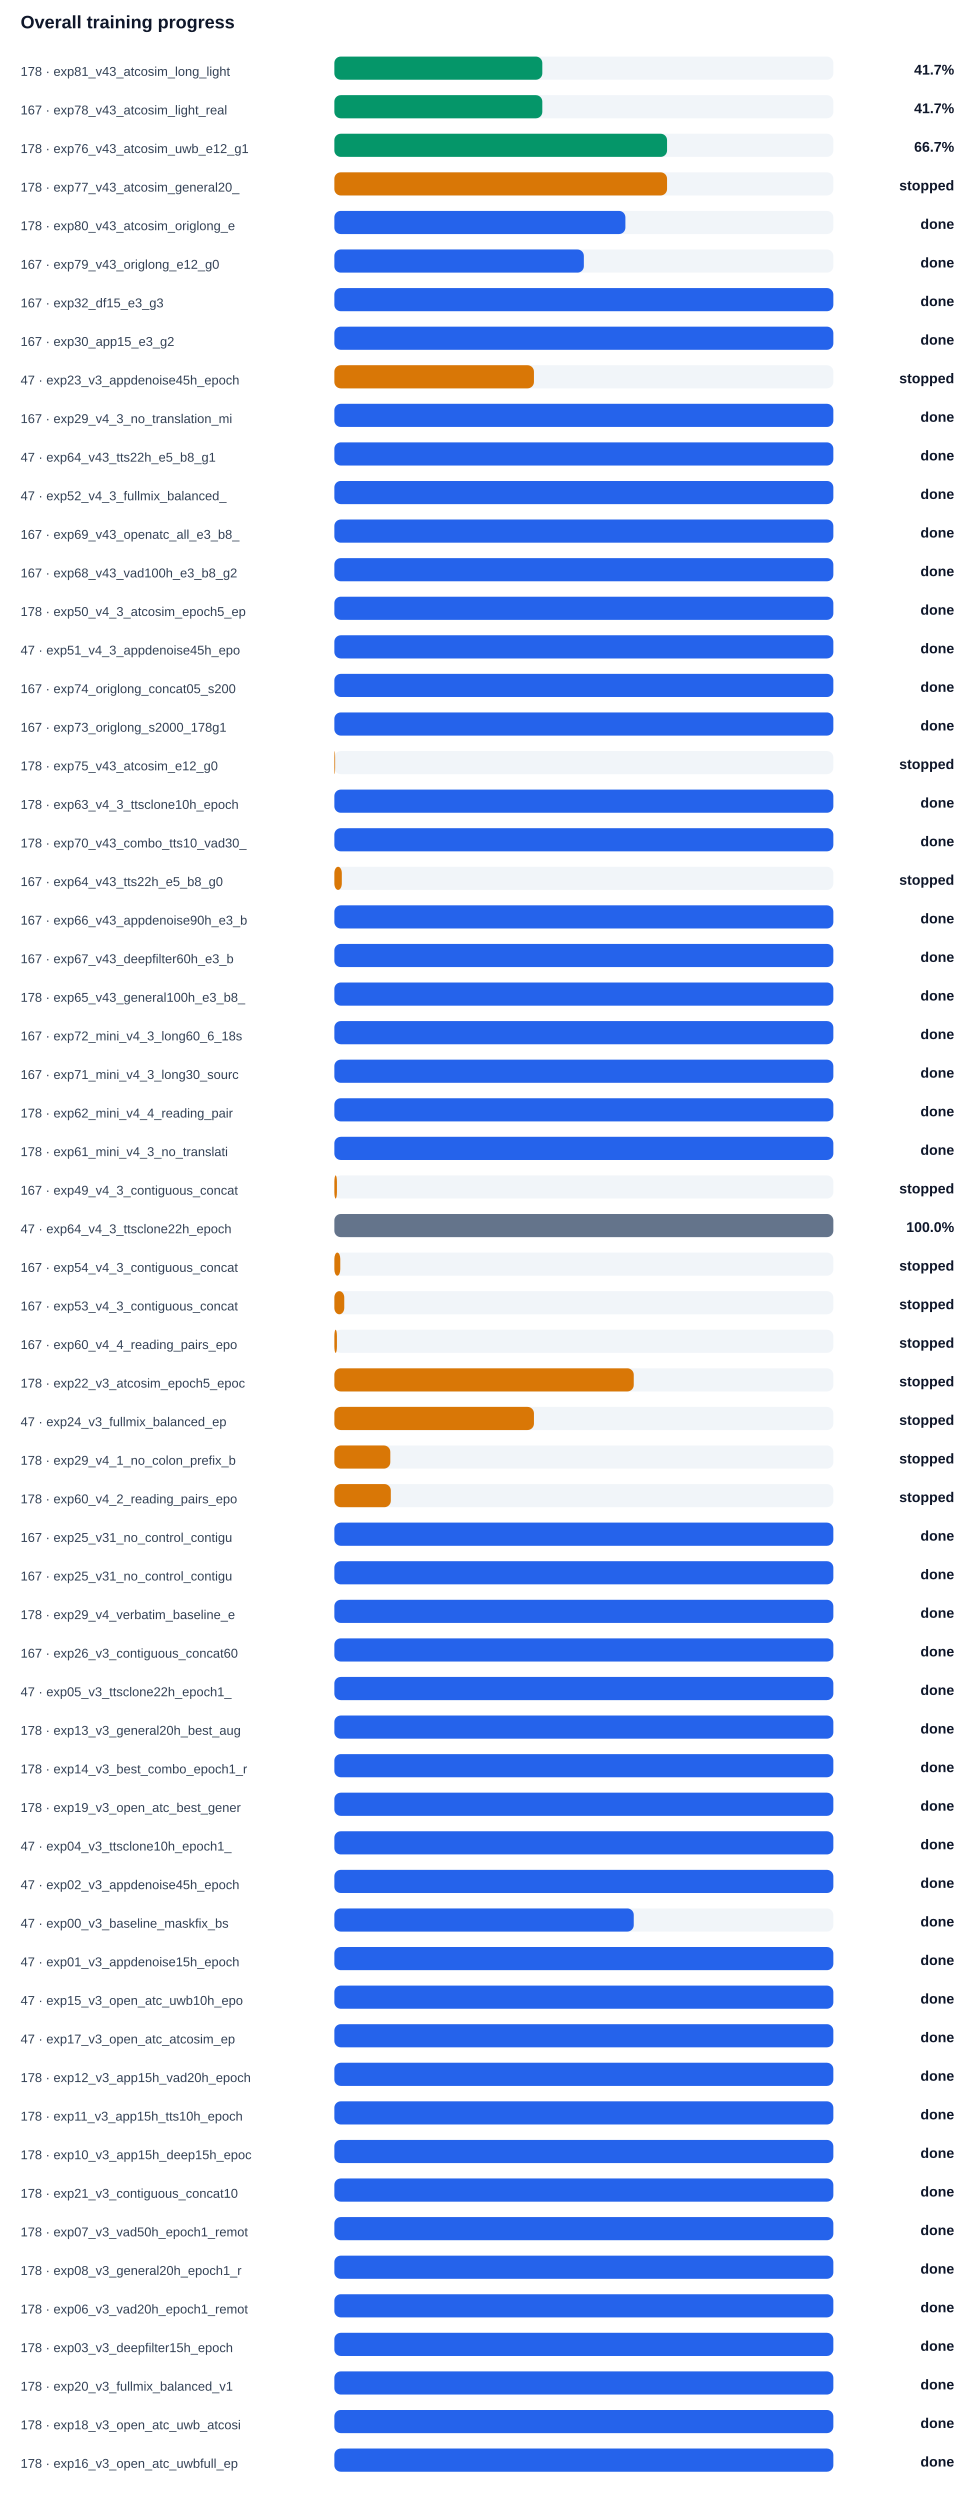
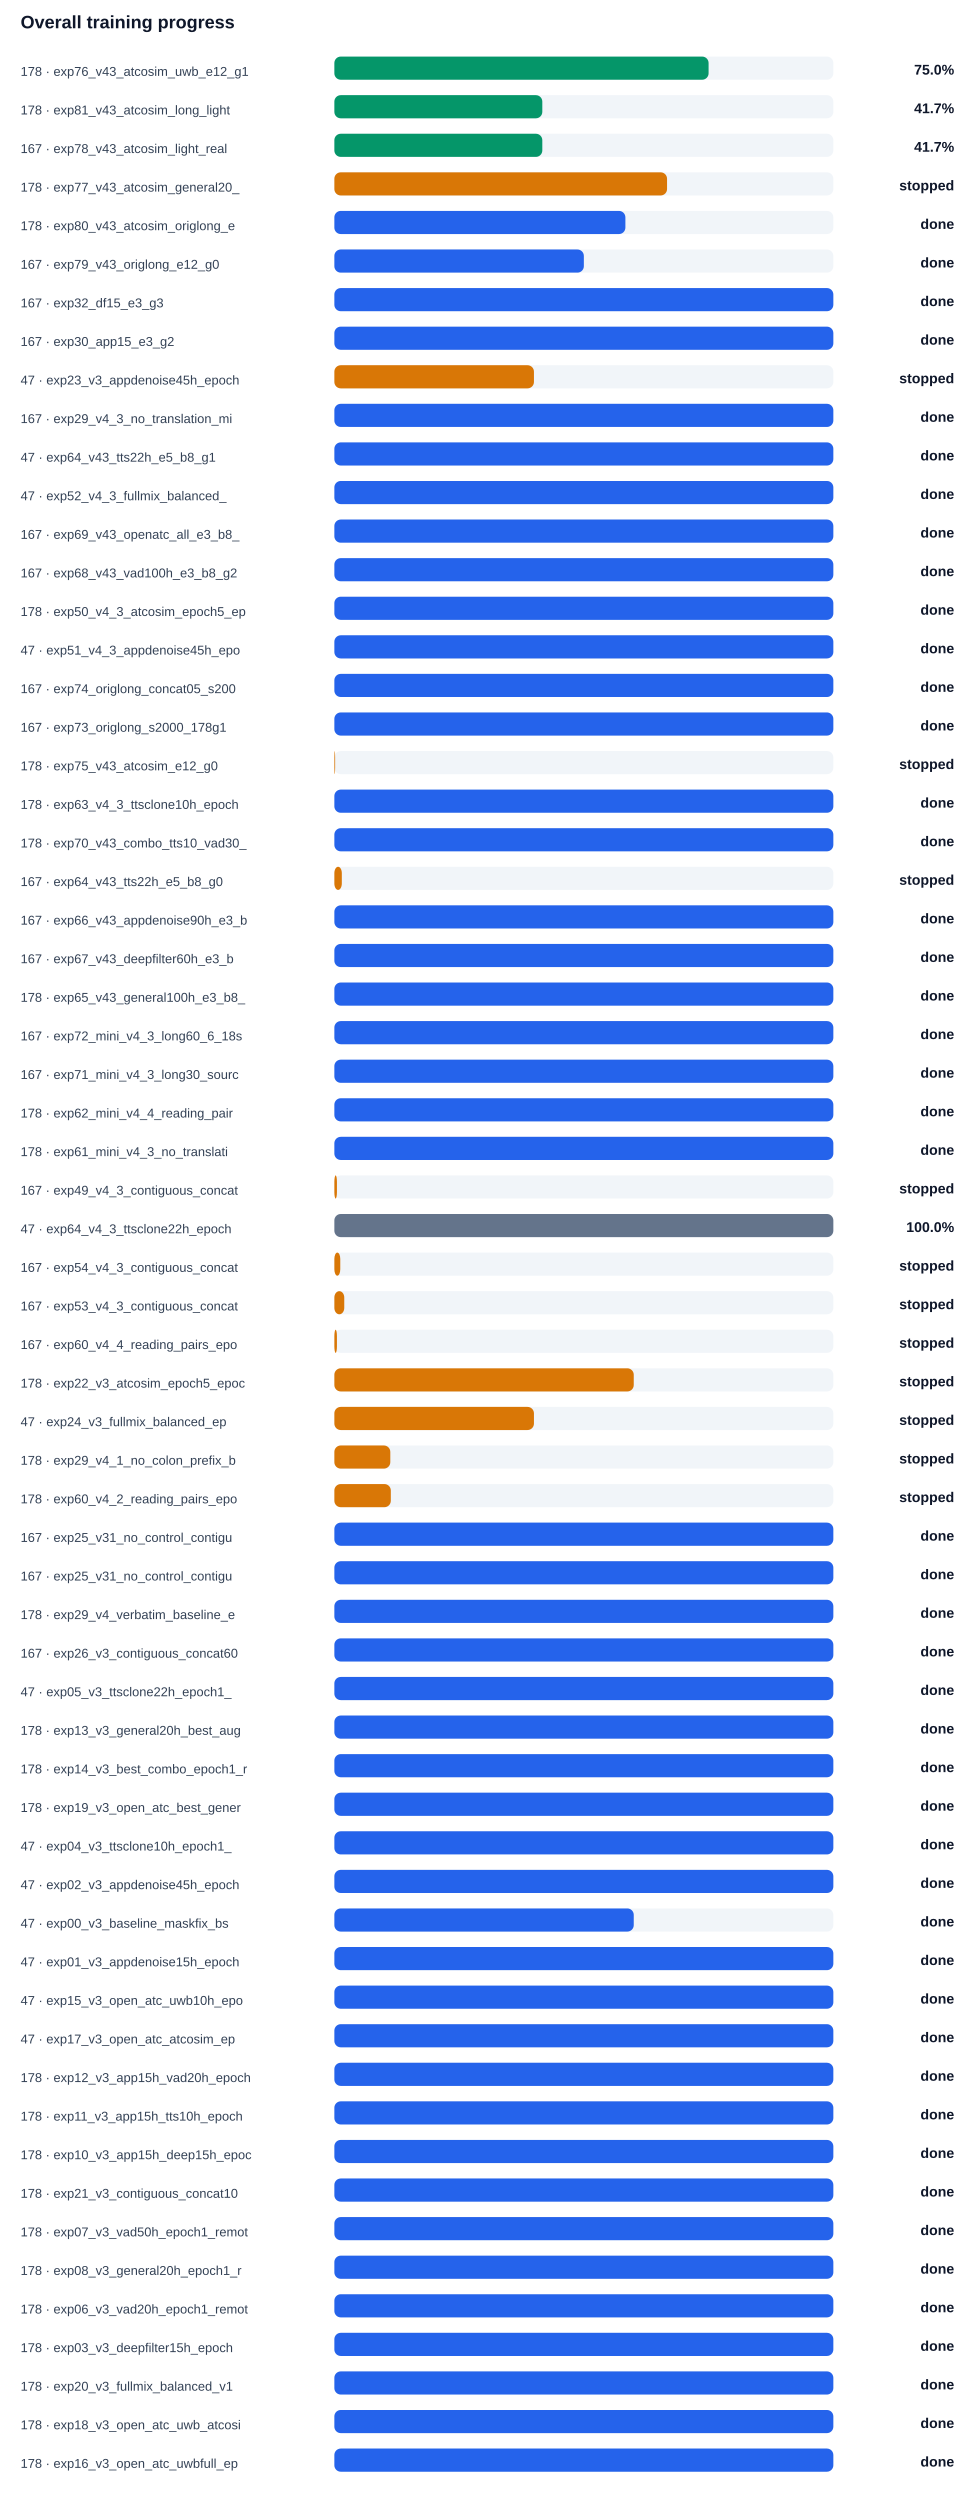
<svg xmlns="http://www.w3.org/2000/svg" width="100%" viewBox="0 0 760 1944" style="max-width:760px;background:#ffffff;border:1px solid #e5e7eb;border-radius:10px;">
  <text x="16.0" y="22.0" font-size="14" fill="#0f172a" text-anchor="start" font-family="Arial, sans-serif" font-weight="700">Overall training progress</text>
-   <text x="16.0" y="59.0" font-size="10" fill="#334155" text-anchor="start" font-family="Arial, sans-serif" font-weight="400">178 · exp81_v43_atcosim_long_light</text>
+   <text x="16.0" y="59.0" font-size="10" fill="#334155" text-anchor="start" font-family="Arial, sans-serif" font-weight="400">178 · exp76_v43_atcosim_uwb_e12_g1</text>
  <rect x="260" y="44" width="388" height="18" rx="5" fill="#f1f5f9" />
-   <rect x="260" y="44" width="161.7" height="18" rx="5" fill="#059669" />
-   <text x="742.0" y="58.0" font-size="11" fill="#0f172a" text-anchor="end" font-family="Arial, sans-serif" font-weight="700">41.7%</text>
-   <text x="16.0" y="89.0" font-size="10" fill="#334155" text-anchor="start" font-family="Arial, sans-serif" font-weight="400">167 · exp78_v43_atcosim_light_real</text>
+   <rect x="260" y="44" width="291.0" height="18" rx="5" fill="#059669" />
+   <text x="742.0" y="58.0" font-size="11" fill="#0f172a" text-anchor="end" font-family="Arial, sans-serif" font-weight="700">75.0%</text>
+   <text x="16.0" y="89.0" font-size="10" fill="#334155" text-anchor="start" font-family="Arial, sans-serif" font-weight="400">178 · exp81_v43_atcosim_long_light</text>
  <rect x="260" y="74" width="388" height="18" rx="5" fill="#f1f5f9" />
  <rect x="260" y="74" width="161.7" height="18" rx="5" fill="#059669" />
  <text x="742.0" y="88.0" font-size="11" fill="#0f172a" text-anchor="end" font-family="Arial, sans-serif" font-weight="700">41.7%</text>
-   <text x="16.0" y="119.0" font-size="10" fill="#334155" text-anchor="start" font-family="Arial, sans-serif" font-weight="400">178 · exp76_v43_atcosim_uwb_e12_g1</text>
+   <text x="16.0" y="119.0" font-size="10" fill="#334155" text-anchor="start" font-family="Arial, sans-serif" font-weight="400">167 · exp78_v43_atcosim_light_real</text>
  <rect x="260" y="104" width="388" height="18" rx="5" fill="#f1f5f9" />
-   <rect x="260" y="104" width="258.7" height="18" rx="5" fill="#059669" />
-   <text x="742.0" y="118.0" font-size="11" fill="#0f172a" text-anchor="end" font-family="Arial, sans-serif" font-weight="700">66.7%</text>
+   <rect x="260" y="104" width="161.7" height="18" rx="5" fill="#059669" />
+   <text x="742.0" y="118.0" font-size="11" fill="#0f172a" text-anchor="end" font-family="Arial, sans-serif" font-weight="700">41.7%</text>
  <text x="16.0" y="149.0" font-size="10" fill="#334155" text-anchor="start" font-family="Arial, sans-serif" font-weight="400">178 · exp77_v43_atcosim_general20_</text>
  <rect x="260" y="134" width="388" height="18" rx="5" fill="#f1f5f9" />
  <rect x="260" y="134" width="258.7" height="18" rx="5" fill="#d97706" />
  <text x="742.0" y="148.0" font-size="11" fill="#0f172a" text-anchor="end" font-family="Arial, sans-serif" font-weight="700">stopped</text>
  <text x="16.0" y="179.0" font-size="10" fill="#334155" text-anchor="start" font-family="Arial, sans-serif" font-weight="400">178 · exp80_v43_atcosim_origlong_e</text>
  <rect x="260" y="164" width="388" height="18" rx="5" fill="#f1f5f9" />
  <rect x="260" y="164" width="226.3" height="18" rx="5" fill="#2563eb" />
  <text x="742.0" y="178.0" font-size="11" fill="#0f172a" text-anchor="end" font-family="Arial, sans-serif" font-weight="700">done</text>
  <text x="16.0" y="209.0" font-size="10" fill="#334155" text-anchor="start" font-family="Arial, sans-serif" font-weight="400">167 · exp79_v43_origlong_e12_g0</text>
  <rect x="260" y="194" width="388" height="18" rx="5" fill="#f1f5f9" />
  <rect x="260" y="194" width="194.0" height="18" rx="5" fill="#2563eb" />
  <text x="742.0" y="208.0" font-size="11" fill="#0f172a" text-anchor="end" font-family="Arial, sans-serif" font-weight="700">done</text>
  <text x="16.0" y="239.0" font-size="10" fill="#334155" text-anchor="start" font-family="Arial, sans-serif" font-weight="400">167 · exp32_df15_e3_g3</text>
  <rect x="260" y="224" width="388" height="18" rx="5" fill="#f1f5f9" />
  <rect x="260" y="224" width="388.0" height="18" rx="5" fill="#2563eb" />
  <text x="742.0" y="238.0" font-size="11" fill="#0f172a" text-anchor="end" font-family="Arial, sans-serif" font-weight="700">done</text>
  <text x="16.0" y="269.0" font-size="10" fill="#334155" text-anchor="start" font-family="Arial, sans-serif" font-weight="400">167 · exp30_app15_e3_g2</text>
  <rect x="260" y="254" width="388" height="18" rx="5" fill="#f1f5f9" />
  <rect x="260" y="254" width="388.0" height="18" rx="5" fill="#2563eb" />
  <text x="742.0" y="268.0" font-size="11" fill="#0f172a" text-anchor="end" font-family="Arial, sans-serif" font-weight="700">done</text>
  <text x="16.0" y="299.0" font-size="10" fill="#334155" text-anchor="start" font-family="Arial, sans-serif" font-weight="400">47 · exp23_v3_appdenoise45h_epoch</text>
  <rect x="260" y="284" width="388" height="18" rx="5" fill="#f1f5f9" />
  <rect x="260" y="284" width="155.2" height="18" rx="5" fill="#d97706" />
  <text x="742.0" y="298.0" font-size="11" fill="#0f172a" text-anchor="end" font-family="Arial, sans-serif" font-weight="700">stopped</text>
  <text x="16.0" y="329.0" font-size="10" fill="#334155" text-anchor="start" font-family="Arial, sans-serif" font-weight="400">167 · exp29_v4_3_no_translation_mi</text>
  <rect x="260" y="314" width="388" height="18" rx="5" fill="#f1f5f9" />
  <rect x="260" y="314" width="388.0" height="18" rx="5" fill="#2563eb" />
  <text x="742.0" y="328.0" font-size="11" fill="#0f172a" text-anchor="end" font-family="Arial, sans-serif" font-weight="700">done</text>
  <text x="16.0" y="359.0" font-size="10" fill="#334155" text-anchor="start" font-family="Arial, sans-serif" font-weight="400">47 · exp64_v43_tts22h_e5_b8_g1</text>
  <rect x="260" y="344" width="388" height="18" rx="5" fill="#f1f5f9" />
  <rect x="260" y="344" width="388.0" height="18" rx="5" fill="#2563eb" />
  <text x="742.0" y="358.0" font-size="11" fill="#0f172a" text-anchor="end" font-family="Arial, sans-serif" font-weight="700">done</text>
  <text x="16.0" y="389.0" font-size="10" fill="#334155" text-anchor="start" font-family="Arial, sans-serif" font-weight="400">47 · exp52_v4_3_fullmix_balanced_</text>
  <rect x="260" y="374" width="388" height="18" rx="5" fill="#f1f5f9" />
  <rect x="260" y="374" width="388.0" height="18" rx="5" fill="#2563eb" />
  <text x="742.0" y="388.0" font-size="11" fill="#0f172a" text-anchor="end" font-family="Arial, sans-serif" font-weight="700">done</text>
  <text x="16.0" y="419.0" font-size="10" fill="#334155" text-anchor="start" font-family="Arial, sans-serif" font-weight="400">167 · exp69_v43_openatc_all_e3_b8_</text>
  <rect x="260" y="404" width="388" height="18" rx="5" fill="#f1f5f9" />
  <rect x="260" y="404" width="388.0" height="18" rx="5" fill="#2563eb" />
  <text x="742.0" y="418.0" font-size="11" fill="#0f172a" text-anchor="end" font-family="Arial, sans-serif" font-weight="700">done</text>
  <text x="16.0" y="449.0" font-size="10" fill="#334155" text-anchor="start" font-family="Arial, sans-serif" font-weight="400">167 · exp68_v43_vad100h_e3_b8_g2</text>
  <rect x="260" y="434" width="388" height="18" rx="5" fill="#f1f5f9" />
  <rect x="260" y="434" width="388.0" height="18" rx="5" fill="#2563eb" />
  <text x="742.0" y="448.0" font-size="11" fill="#0f172a" text-anchor="end" font-family="Arial, sans-serif" font-weight="700">done</text>
  <text x="16.0" y="479.0" font-size="10" fill="#334155" text-anchor="start" font-family="Arial, sans-serif" font-weight="400">178 · exp50_v4_3_atcosim_epoch5_ep</text>
  <rect x="260" y="464" width="388" height="18" rx="5" fill="#f1f5f9" />
  <rect x="260" y="464" width="388.0" height="18" rx="5" fill="#2563eb" />
  <text x="742.0" y="478.0" font-size="11" fill="#0f172a" text-anchor="end" font-family="Arial, sans-serif" font-weight="700">done</text>
  <text x="16.0" y="509.0" font-size="10" fill="#334155" text-anchor="start" font-family="Arial, sans-serif" font-weight="400">47 · exp51_v4_3_appdenoise45h_epo</text>
  <rect x="260" y="494" width="388" height="18" rx="5" fill="#f1f5f9" />
  <rect x="260" y="494" width="388.0" height="18" rx="5" fill="#2563eb" />
  <text x="742.0" y="508.0" font-size="11" fill="#0f172a" text-anchor="end" font-family="Arial, sans-serif" font-weight="700">done</text>
  <text x="16.0" y="539.0" font-size="10" fill="#334155" text-anchor="start" font-family="Arial, sans-serif" font-weight="400">167 · exp74_origlong_concat05_s200</text>
  <rect x="260" y="524" width="388" height="18" rx="5" fill="#f1f5f9" />
  <rect x="260" y="524" width="388.0" height="18" rx="5" fill="#2563eb" />
  <text x="742.0" y="538.0" font-size="11" fill="#0f172a" text-anchor="end" font-family="Arial, sans-serif" font-weight="700">done</text>
  <text x="16.0" y="569.0" font-size="10" fill="#334155" text-anchor="start" font-family="Arial, sans-serif" font-weight="400">167 · exp73_origlong_s2000_178g1</text>
  <rect x="260" y="554" width="388" height="18" rx="5" fill="#f1f5f9" />
  <rect x="260" y="554" width="388.0" height="18" rx="5" fill="#2563eb" />
  <text x="742.0" y="568.0" font-size="11" fill="#0f172a" text-anchor="end" font-family="Arial, sans-serif" font-weight="700">done</text>
  <text x="16.0" y="599.0" font-size="10" fill="#334155" text-anchor="start" font-family="Arial, sans-serif" font-weight="400">178 · exp75_v43_atcosim_e12_g0</text>
  <rect x="260" y="584" width="388" height="18" rx="5" fill="#f1f5f9" />
  <rect x="260" y="584" width="0.6" height="18" rx="5" fill="#d97706" />
  <text x="742.0" y="598.0" font-size="11" fill="#0f172a" text-anchor="end" font-family="Arial, sans-serif" font-weight="700">stopped</text>
  <text x="16.0" y="629.0" font-size="10" fill="#334155" text-anchor="start" font-family="Arial, sans-serif" font-weight="400">178 · exp63_v4_3_ttsclone10h_epoch</text>
  <rect x="260" y="614" width="388" height="18" rx="5" fill="#f1f5f9" />
  <rect x="260" y="614" width="388.0" height="18" rx="5" fill="#2563eb" />
  <text x="742.0" y="628.0" font-size="11" fill="#0f172a" text-anchor="end" font-family="Arial, sans-serif" font-weight="700">done</text>
  <text x="16.0" y="659.0" font-size="10" fill="#334155" text-anchor="start" font-family="Arial, sans-serif" font-weight="400">178 · exp70_v43_combo_tts10_vad30_</text>
  <rect x="260" y="644" width="388" height="18" rx="5" fill="#f1f5f9" />
  <rect x="260" y="644" width="388.0" height="18" rx="5" fill="#2563eb" />
  <text x="742.0" y="658.0" font-size="11" fill="#0f172a" text-anchor="end" font-family="Arial, sans-serif" font-weight="700">done</text>
  <text x="16.0" y="689.0" font-size="10" fill="#334155" text-anchor="start" font-family="Arial, sans-serif" font-weight="400">167 · exp64_v43_tts22h_e5_b8_g0</text>
  <rect x="260" y="674" width="388" height="18" rx="5" fill="#f1f5f9" />
  <rect x="260" y="674" width="5.8" height="18" rx="5" fill="#d97706" />
  <text x="742.0" y="688.0" font-size="11" fill="#0f172a" text-anchor="end" font-family="Arial, sans-serif" font-weight="700">stopped</text>
  <text x="16.0" y="719.0" font-size="10" fill="#334155" text-anchor="start" font-family="Arial, sans-serif" font-weight="400">167 · exp66_v43_appdenoise90h_e3_b</text>
  <rect x="260" y="704" width="388" height="18" rx="5" fill="#f1f5f9" />
  <rect x="260" y="704" width="388.0" height="18" rx="5" fill="#2563eb" />
  <text x="742.0" y="718.0" font-size="11" fill="#0f172a" text-anchor="end" font-family="Arial, sans-serif" font-weight="700">done</text>
  <text x="16.0" y="749.0" font-size="10" fill="#334155" text-anchor="start" font-family="Arial, sans-serif" font-weight="400">167 · exp67_v43_deepfilter60h_e3_b</text>
  <rect x="260" y="734" width="388" height="18" rx="5" fill="#f1f5f9" />
  <rect x="260" y="734" width="388.0" height="18" rx="5" fill="#2563eb" />
  <text x="742.0" y="748.0" font-size="11" fill="#0f172a" text-anchor="end" font-family="Arial, sans-serif" font-weight="700">done</text>
  <text x="16.0" y="779.0" font-size="10" fill="#334155" text-anchor="start" font-family="Arial, sans-serif" font-weight="400">178 · exp65_v43_general100h_e3_b8_</text>
  <rect x="260" y="764" width="388" height="18" rx="5" fill="#f1f5f9" />
  <rect x="260" y="764" width="388.0" height="18" rx="5" fill="#2563eb" />
  <text x="742.0" y="778.0" font-size="11" fill="#0f172a" text-anchor="end" font-family="Arial, sans-serif" font-weight="700">done</text>
  <text x="16.0" y="809.0" font-size="10" fill="#334155" text-anchor="start" font-family="Arial, sans-serif" font-weight="400">167 · exp72_mini_v4_3_long60_6_18s</text>
  <rect x="260" y="794" width="388" height="18" rx="5" fill="#f1f5f9" />
  <rect x="260" y="794" width="388.0" height="18" rx="5" fill="#2563eb" />
  <text x="742.0" y="808.0" font-size="11" fill="#0f172a" text-anchor="end" font-family="Arial, sans-serif" font-weight="700">done</text>
  <text x="16.0" y="839.0" font-size="10" fill="#334155" text-anchor="start" font-family="Arial, sans-serif" font-weight="400">167 · exp71_mini_v4_3_long30_sourc</text>
  <rect x="260" y="824" width="388" height="18" rx="5" fill="#f1f5f9" />
  <rect x="260" y="824" width="388.0" height="18" rx="5" fill="#2563eb" />
  <text x="742.0" y="838.0" font-size="11" fill="#0f172a" text-anchor="end" font-family="Arial, sans-serif" font-weight="700">done</text>
  <text x="16.0" y="869.0" font-size="10" fill="#334155" text-anchor="start" font-family="Arial, sans-serif" font-weight="400">178 · exp62_mini_v4_4_reading_pair</text>
  <rect x="260" y="854" width="388" height="18" rx="5" fill="#f1f5f9" />
  <rect x="260" y="854" width="388.0" height="18" rx="5" fill="#2563eb" />
  <text x="742.0" y="868.0" font-size="11" fill="#0f172a" text-anchor="end" font-family="Arial, sans-serif" font-weight="700">done</text>
  <text x="16.0" y="899.0" font-size="10" fill="#334155" text-anchor="start" font-family="Arial, sans-serif" font-weight="400">178 · exp61_mini_v4_3_no_translati</text>
  <rect x="260" y="884" width="388" height="18" rx="5" fill="#f1f5f9" />
  <rect x="260" y="884" width="388.0" height="18" rx="5" fill="#2563eb" />
  <text x="742.0" y="898.0" font-size="11" fill="#0f172a" text-anchor="end" font-family="Arial, sans-serif" font-weight="700">done</text>
  <text x="16.0" y="929.0" font-size="10" fill="#334155" text-anchor="start" font-family="Arial, sans-serif" font-weight="400">167 · exp49_v4_3_contiguous_concat</text>
  <rect x="260" y="914" width="388" height="18" rx="5" fill="#f1f5f9" />
  <rect x="260" y="914" width="2.0" height="18" rx="5" fill="#d97706" />
  <text x="742.0" y="928.0" font-size="11" fill="#0f172a" text-anchor="end" font-family="Arial, sans-serif" font-weight="700">stopped</text>
  <text x="16.0" y="959.0" font-size="10" fill="#334155" text-anchor="start" font-family="Arial, sans-serif" font-weight="400">47 · exp64_v4_3_ttsclone22h_epoch</text>
  <rect x="260" y="944" width="388" height="18" rx="5" fill="#f1f5f9" />
  <rect x="260" y="944" width="388.0" height="18" rx="5" fill="#64748b" />
  <text x="742.0" y="958.0" font-size="11" fill="#0f172a" text-anchor="end" font-family="Arial, sans-serif" font-weight="700">100.0%</text>
  <text x="16.0" y="989.0" font-size="10" fill="#334155" text-anchor="start" font-family="Arial, sans-serif" font-weight="400">167 · exp54_v4_3_contiguous_concat</text>
  <rect x="260" y="974" width="388" height="18" rx="5" fill="#f1f5f9" />
  <rect x="260" y="974" width="4.6" height="18" rx="5" fill="#d97706" />
  <text x="742.0" y="988.0" font-size="11" fill="#0f172a" text-anchor="end" font-family="Arial, sans-serif" font-weight="700">stopped</text>
  <text x="16.0" y="1019.0" font-size="10" fill="#334155" text-anchor="start" font-family="Arial, sans-serif" font-weight="400">167 · exp53_v4_3_contiguous_concat</text>
  <rect x="260" y="1004" width="388" height="18" rx="5" fill="#f1f5f9" />
  <rect x="260" y="1004" width="7.7" height="18" rx="5" fill="#d97706" />
  <text x="742.0" y="1018.0" font-size="11" fill="#0f172a" text-anchor="end" font-family="Arial, sans-serif" font-weight="700">stopped</text>
  <text x="16.0" y="1049.0" font-size="10" fill="#334155" text-anchor="start" font-family="Arial, sans-serif" font-weight="400">167 · exp60_v4_4_reading_pairs_epo</text>
  <rect x="260" y="1034" width="388" height="18" rx="5" fill="#f1f5f9" />
  <rect x="260" y="1034" width="2.0" height="18" rx="5" fill="#d97706" />
  <text x="742.0" y="1048.0" font-size="11" fill="#0f172a" text-anchor="end" font-family="Arial, sans-serif" font-weight="700">stopped</text>
  <text x="16.0" y="1079.0" font-size="10" fill="#334155" text-anchor="start" font-family="Arial, sans-serif" font-weight="400">178 · exp22_v3_atcosim_epoch5_epoc</text>
  <rect x="260" y="1064" width="388" height="18" rx="5" fill="#f1f5f9" />
  <rect x="260" y="1064" width="232.8" height="18" rx="5" fill="#d97706" />
  <text x="742.0" y="1078.0" font-size="11" fill="#0f172a" text-anchor="end" font-family="Arial, sans-serif" font-weight="700">stopped</text>
  <text x="16.0" y="1109.0" font-size="10" fill="#334155" text-anchor="start" font-family="Arial, sans-serif" font-weight="400">47 · exp24_v3_fullmix_balanced_ep</text>
  <rect x="260" y="1094" width="388" height="18" rx="5" fill="#f1f5f9" />
  <rect x="260" y="1094" width="155.2" height="18" rx="5" fill="#d97706" />
  <text x="742.0" y="1108.0" font-size="11" fill="#0f172a" text-anchor="end" font-family="Arial, sans-serif" font-weight="700">stopped</text>
  <text x="16.0" y="1139.0" font-size="10" fill="#334155" text-anchor="start" font-family="Arial, sans-serif" font-weight="400">178 · exp29_v4_1_no_colon_prefix_b</text>
  <rect x="260" y="1124" width="388" height="18" rx="5" fill="#f1f5f9" />
  <rect x="260" y="1124" width="43.5" height="18" rx="5" fill="#d97706" />
  <text x="742.0" y="1138.0" font-size="11" fill="#0f172a" text-anchor="end" font-family="Arial, sans-serif" font-weight="700">stopped</text>
  <text x="16.0" y="1169.0" font-size="10" fill="#334155" text-anchor="start" font-family="Arial, sans-serif" font-weight="400">178 · exp60_v4_2_reading_pairs_epo</text>
  <rect x="260" y="1154" width="388" height="18" rx="5" fill="#f1f5f9" />
  <rect x="260" y="1154" width="43.9" height="18" rx="5" fill="#d97706" />
  <text x="742.0" y="1168.0" font-size="11" fill="#0f172a" text-anchor="end" font-family="Arial, sans-serif" font-weight="700">stopped</text>
  <text x="16.0" y="1199.0" font-size="10" fill="#334155" text-anchor="start" font-family="Arial, sans-serif" font-weight="400">167 · exp25_v31_no_control_contigu</text>
  <rect x="260" y="1184" width="388" height="18" rx="5" fill="#f1f5f9" />
  <rect x="260" y="1184" width="388.0" height="18" rx="5" fill="#2563eb" />
  <text x="742.0" y="1198.0" font-size="11" fill="#0f172a" text-anchor="end" font-family="Arial, sans-serif" font-weight="700">done</text>
  <text x="16.0" y="1229.0" font-size="10" fill="#334155" text-anchor="start" font-family="Arial, sans-serif" font-weight="400">167 · exp25_v31_no_control_contigu</text>
  <rect x="260" y="1214" width="388" height="18" rx="5" fill="#f1f5f9" />
  <rect x="260" y="1214" width="388.0" height="18" rx="5" fill="#2563eb" />
  <text x="742.0" y="1228.0" font-size="11" fill="#0f172a" text-anchor="end" font-family="Arial, sans-serif" font-weight="700">done</text>
  <text x="16.0" y="1259.0" font-size="10" fill="#334155" text-anchor="start" font-family="Arial, sans-serif" font-weight="400">178 · exp29_v4_verbatim_baseline_e</text>
  <rect x="260" y="1244" width="388" height="18" rx="5" fill="#f1f5f9" />
  <rect x="260" y="1244" width="388.0" height="18" rx="5" fill="#2563eb" />
  <text x="742.0" y="1258.0" font-size="11" fill="#0f172a" text-anchor="end" font-family="Arial, sans-serif" font-weight="700">done</text>
  <text x="16.0" y="1289.0" font-size="10" fill="#334155" text-anchor="start" font-family="Arial, sans-serif" font-weight="400">167 · exp26_v3_contiguous_concat60</text>
  <rect x="260" y="1274" width="388" height="18" rx="5" fill="#f1f5f9" />
  <rect x="260" y="1274" width="388.0" height="18" rx="5" fill="#2563eb" />
  <text x="742.0" y="1288.0" font-size="11" fill="#0f172a" text-anchor="end" font-family="Arial, sans-serif" font-weight="700">done</text>
  <text x="16.0" y="1319.0" font-size="10" fill="#334155" text-anchor="start" font-family="Arial, sans-serif" font-weight="400">47 · exp05_v3_ttsclone22h_epoch1_</text>
  <rect x="260" y="1304" width="388" height="18" rx="5" fill="#f1f5f9" />
  <rect x="260" y="1304" width="388.0" height="18" rx="5" fill="#2563eb" />
  <text x="742.0" y="1318.0" font-size="11" fill="#0f172a" text-anchor="end" font-family="Arial, sans-serif" font-weight="700">done</text>
  <text x="16.0" y="1349.0" font-size="10" fill="#334155" text-anchor="start" font-family="Arial, sans-serif" font-weight="400">178 · exp13_v3_general20h_best_aug</text>
  <rect x="260" y="1334" width="388" height="18" rx="5" fill="#f1f5f9" />
  <rect x="260" y="1334" width="388.0" height="18" rx="5" fill="#2563eb" />
  <text x="742.0" y="1348.0" font-size="11" fill="#0f172a" text-anchor="end" font-family="Arial, sans-serif" font-weight="700">done</text>
  <text x="16.0" y="1379.0" font-size="10" fill="#334155" text-anchor="start" font-family="Arial, sans-serif" font-weight="400">178 · exp14_v3_best_combo_epoch1_r</text>
  <rect x="260" y="1364" width="388" height="18" rx="5" fill="#f1f5f9" />
  <rect x="260" y="1364" width="388.0" height="18" rx="5" fill="#2563eb" />
  <text x="742.0" y="1378.0" font-size="11" fill="#0f172a" text-anchor="end" font-family="Arial, sans-serif" font-weight="700">done</text>
  <text x="16.0" y="1409.0" font-size="10" fill="#334155" text-anchor="start" font-family="Arial, sans-serif" font-weight="400">178 · exp19_v3_open_atc_best_gener</text>
  <rect x="260" y="1394" width="388" height="18" rx="5" fill="#f1f5f9" />
  <rect x="260" y="1394" width="388.0" height="18" rx="5" fill="#2563eb" />
  <text x="742.0" y="1408.0" font-size="11" fill="#0f172a" text-anchor="end" font-family="Arial, sans-serif" font-weight="700">done</text>
  <text x="16.0" y="1439.0" font-size="10" fill="#334155" text-anchor="start" font-family="Arial, sans-serif" font-weight="400">47 · exp04_v3_ttsclone10h_epoch1_</text>
  <rect x="260" y="1424" width="388" height="18" rx="5" fill="#f1f5f9" />
  <rect x="260" y="1424" width="388.0" height="18" rx="5" fill="#2563eb" />
  <text x="742.0" y="1438.0" font-size="11" fill="#0f172a" text-anchor="end" font-family="Arial, sans-serif" font-weight="700">done</text>
  <text x="16.0" y="1469.0" font-size="10" fill="#334155" text-anchor="start" font-family="Arial, sans-serif" font-weight="400">47 · exp02_v3_appdenoise45h_epoch</text>
  <rect x="260" y="1454" width="388" height="18" rx="5" fill="#f1f5f9" />
  <rect x="260" y="1454" width="388.0" height="18" rx="5" fill="#2563eb" />
  <text x="742.0" y="1468.0" font-size="11" fill="#0f172a" text-anchor="end" font-family="Arial, sans-serif" font-weight="700">done</text>
  <text x="16.0" y="1499.0" font-size="10" fill="#334155" text-anchor="start" font-family="Arial, sans-serif" font-weight="400">47 · exp00_v3_baseline_maskfix_bs</text>
  <rect x="260" y="1484" width="388" height="18" rx="5" fill="#f1f5f9" />
  <rect x="260" y="1484" width="232.8" height="18" rx="5" fill="#2563eb" />
  <text x="742.0" y="1498.0" font-size="11" fill="#0f172a" text-anchor="end" font-family="Arial, sans-serif" font-weight="700">done</text>
  <text x="16.0" y="1529.0" font-size="10" fill="#334155" text-anchor="start" font-family="Arial, sans-serif" font-weight="400">47 · exp01_v3_appdenoise15h_epoch</text>
  <rect x="260" y="1514" width="388" height="18" rx="5" fill="#f1f5f9" />
  <rect x="260" y="1514" width="388.0" height="18" rx="5" fill="#2563eb" />
  <text x="742.0" y="1528.0" font-size="11" fill="#0f172a" text-anchor="end" font-family="Arial, sans-serif" font-weight="700">done</text>
  <text x="16.0" y="1559.0" font-size="10" fill="#334155" text-anchor="start" font-family="Arial, sans-serif" font-weight="400">47 · exp15_v3_open_atc_uwb10h_epo</text>
  <rect x="260" y="1544" width="388" height="18" rx="5" fill="#f1f5f9" />
  <rect x="260" y="1544" width="388.0" height="18" rx="5" fill="#2563eb" />
  <text x="742.0" y="1558.0" font-size="11" fill="#0f172a" text-anchor="end" font-family="Arial, sans-serif" font-weight="700">done</text>
  <text x="16.0" y="1589.0" font-size="10" fill="#334155" text-anchor="start" font-family="Arial, sans-serif" font-weight="400">47 · exp17_v3_open_atc_atcosim_ep</text>
  <rect x="260" y="1574" width="388" height="18" rx="5" fill="#f1f5f9" />
  <rect x="260" y="1574" width="388.0" height="18" rx="5" fill="#2563eb" />
  <text x="742.0" y="1588.0" font-size="11" fill="#0f172a" text-anchor="end" font-family="Arial, sans-serif" font-weight="700">done</text>
  <text x="16.0" y="1619.0" font-size="10" fill="#334155" text-anchor="start" font-family="Arial, sans-serif" font-weight="400">178 · exp12_v3_app15h_vad20h_epoch</text>
  <rect x="260" y="1604" width="388" height="18" rx="5" fill="#f1f5f9" />
  <rect x="260" y="1604" width="388.0" height="18" rx="5" fill="#2563eb" />
  <text x="742.0" y="1618.0" font-size="11" fill="#0f172a" text-anchor="end" font-family="Arial, sans-serif" font-weight="700">done</text>
  <text x="16.0" y="1649.0" font-size="10" fill="#334155" text-anchor="start" font-family="Arial, sans-serif" font-weight="400">178 · exp11_v3_app15h_tts10h_epoch</text>
  <rect x="260" y="1634" width="388" height="18" rx="5" fill="#f1f5f9" />
  <rect x="260" y="1634" width="388.0" height="18" rx="5" fill="#2563eb" />
  <text x="742.0" y="1648.0" font-size="11" fill="#0f172a" text-anchor="end" font-family="Arial, sans-serif" font-weight="700">done</text>
  <text x="16.0" y="1679.0" font-size="10" fill="#334155" text-anchor="start" font-family="Arial, sans-serif" font-weight="400">178 · exp10_v3_app15h_deep15h_epoc</text>
  <rect x="260" y="1664" width="388" height="18" rx="5" fill="#f1f5f9" />
  <rect x="260" y="1664" width="388.0" height="18" rx="5" fill="#2563eb" />
  <text x="742.0" y="1678.0" font-size="11" fill="#0f172a" text-anchor="end" font-family="Arial, sans-serif" font-weight="700">done</text>
  <text x="16.0" y="1709.0" font-size="10" fill="#334155" text-anchor="start" font-family="Arial, sans-serif" font-weight="400">178 · exp21_v3_contiguous_concat10</text>
  <rect x="260" y="1694" width="388" height="18" rx="5" fill="#f1f5f9" />
  <rect x="260" y="1694" width="388.0" height="18" rx="5" fill="#2563eb" />
  <text x="742.0" y="1708.0" font-size="11" fill="#0f172a" text-anchor="end" font-family="Arial, sans-serif" font-weight="700">done</text>
  <text x="16.0" y="1739.0" font-size="10" fill="#334155" text-anchor="start" font-family="Arial, sans-serif" font-weight="400">178 · exp07_v3_vad50h_epoch1_remot</text>
  <rect x="260" y="1724" width="388" height="18" rx="5" fill="#f1f5f9" />
  <rect x="260" y="1724" width="388.0" height="18" rx="5" fill="#2563eb" />
  <text x="742.0" y="1738.0" font-size="11" fill="#0f172a" text-anchor="end" font-family="Arial, sans-serif" font-weight="700">done</text>
  <text x="16.0" y="1769.0" font-size="10" fill="#334155" text-anchor="start" font-family="Arial, sans-serif" font-weight="400">178 · exp08_v3_general20h_epoch1_r</text>
  <rect x="260" y="1754" width="388" height="18" rx="5" fill="#f1f5f9" />
  <rect x="260" y="1754" width="388.0" height="18" rx="5" fill="#2563eb" />
  <text x="742.0" y="1768.0" font-size="11" fill="#0f172a" text-anchor="end" font-family="Arial, sans-serif" font-weight="700">done</text>
  <text x="16.0" y="1799.0" font-size="10" fill="#334155" text-anchor="start" font-family="Arial, sans-serif" font-weight="400">178 · exp06_v3_vad20h_epoch1_remot</text>
  <rect x="260" y="1784" width="388" height="18" rx="5" fill="#f1f5f9" />
  <rect x="260" y="1784" width="388.0" height="18" rx="5" fill="#2563eb" />
  <text x="742.0" y="1798.0" font-size="11" fill="#0f172a" text-anchor="end" font-family="Arial, sans-serif" font-weight="700">done</text>
  <text x="16.0" y="1829.0" font-size="10" fill="#334155" text-anchor="start" font-family="Arial, sans-serif" font-weight="400">178 · exp03_v3_deepfilter15h_epoch</text>
  <rect x="260" y="1814" width="388" height="18" rx="5" fill="#f1f5f9" />
  <rect x="260" y="1814" width="388.0" height="18" rx="5" fill="#2563eb" />
  <text x="742.0" y="1828.0" font-size="11" fill="#0f172a" text-anchor="end" font-family="Arial, sans-serif" font-weight="700">done</text>
  <text x="16.0" y="1859.0" font-size="10" fill="#334155" text-anchor="start" font-family="Arial, sans-serif" font-weight="400">178 · exp20_v3_fullmix_balanced_v1</text>
  <rect x="260" y="1844" width="388" height="18" rx="5" fill="#f1f5f9" />
  <rect x="260" y="1844" width="388.0" height="18" rx="5" fill="#2563eb" />
  <text x="742.0" y="1858.0" font-size="11" fill="#0f172a" text-anchor="end" font-family="Arial, sans-serif" font-weight="700">done</text>
  <text x="16.0" y="1889.0" font-size="10" fill="#334155" text-anchor="start" font-family="Arial, sans-serif" font-weight="400">178 · exp18_v3_open_atc_uwb_atcosi</text>
  <rect x="260" y="1874" width="388" height="18" rx="5" fill="#f1f5f9" />
  <rect x="260" y="1874" width="388.0" height="18" rx="5" fill="#2563eb" />
  <text x="742.0" y="1888.0" font-size="11" fill="#0f172a" text-anchor="end" font-family="Arial, sans-serif" font-weight="700">done</text>
  <text x="16.0" y="1919.0" font-size="10" fill="#334155" text-anchor="start" font-family="Arial, sans-serif" font-weight="400">178 · exp16_v3_open_atc_uwbfull_ep</text>
  <rect x="260" y="1904" width="388" height="18" rx="5" fill="#f1f5f9" />
  <rect x="260" y="1904" width="388.0" height="18" rx="5" fill="#2563eb" />
  <text x="742.0" y="1918.0" font-size="11" fill="#0f172a" text-anchor="end" font-family="Arial, sans-serif" font-weight="700">done</text>
</svg>
